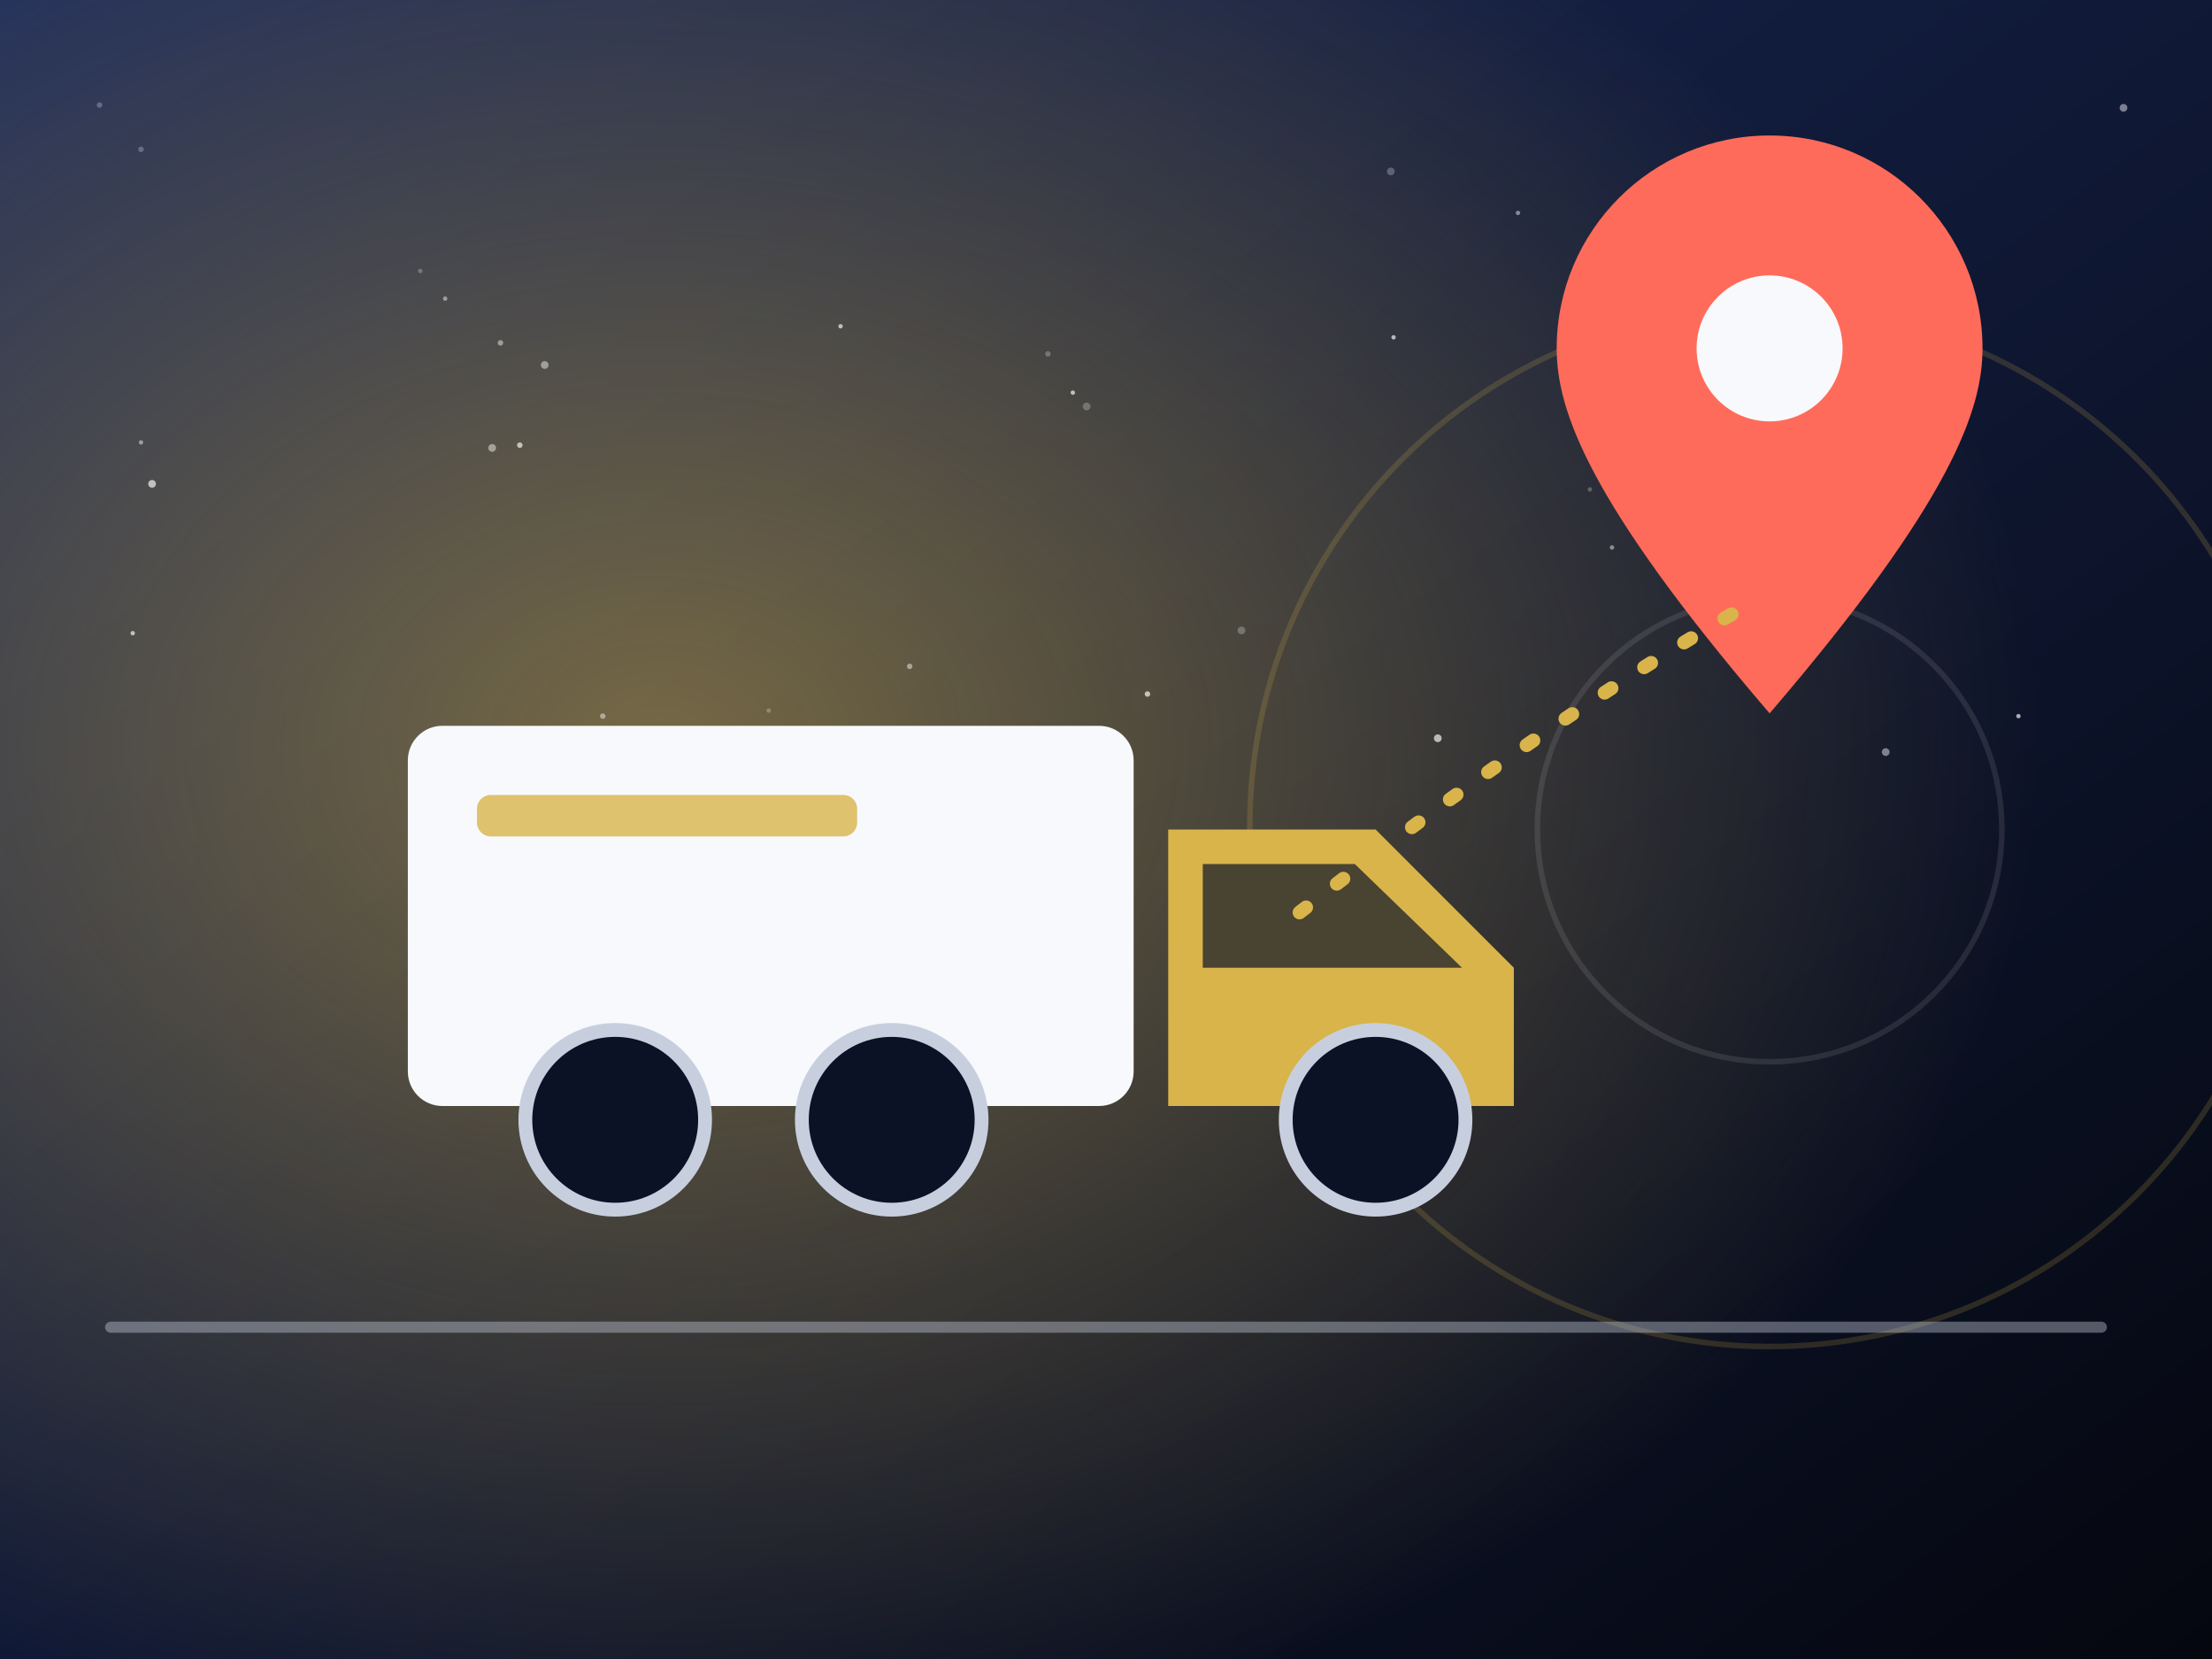
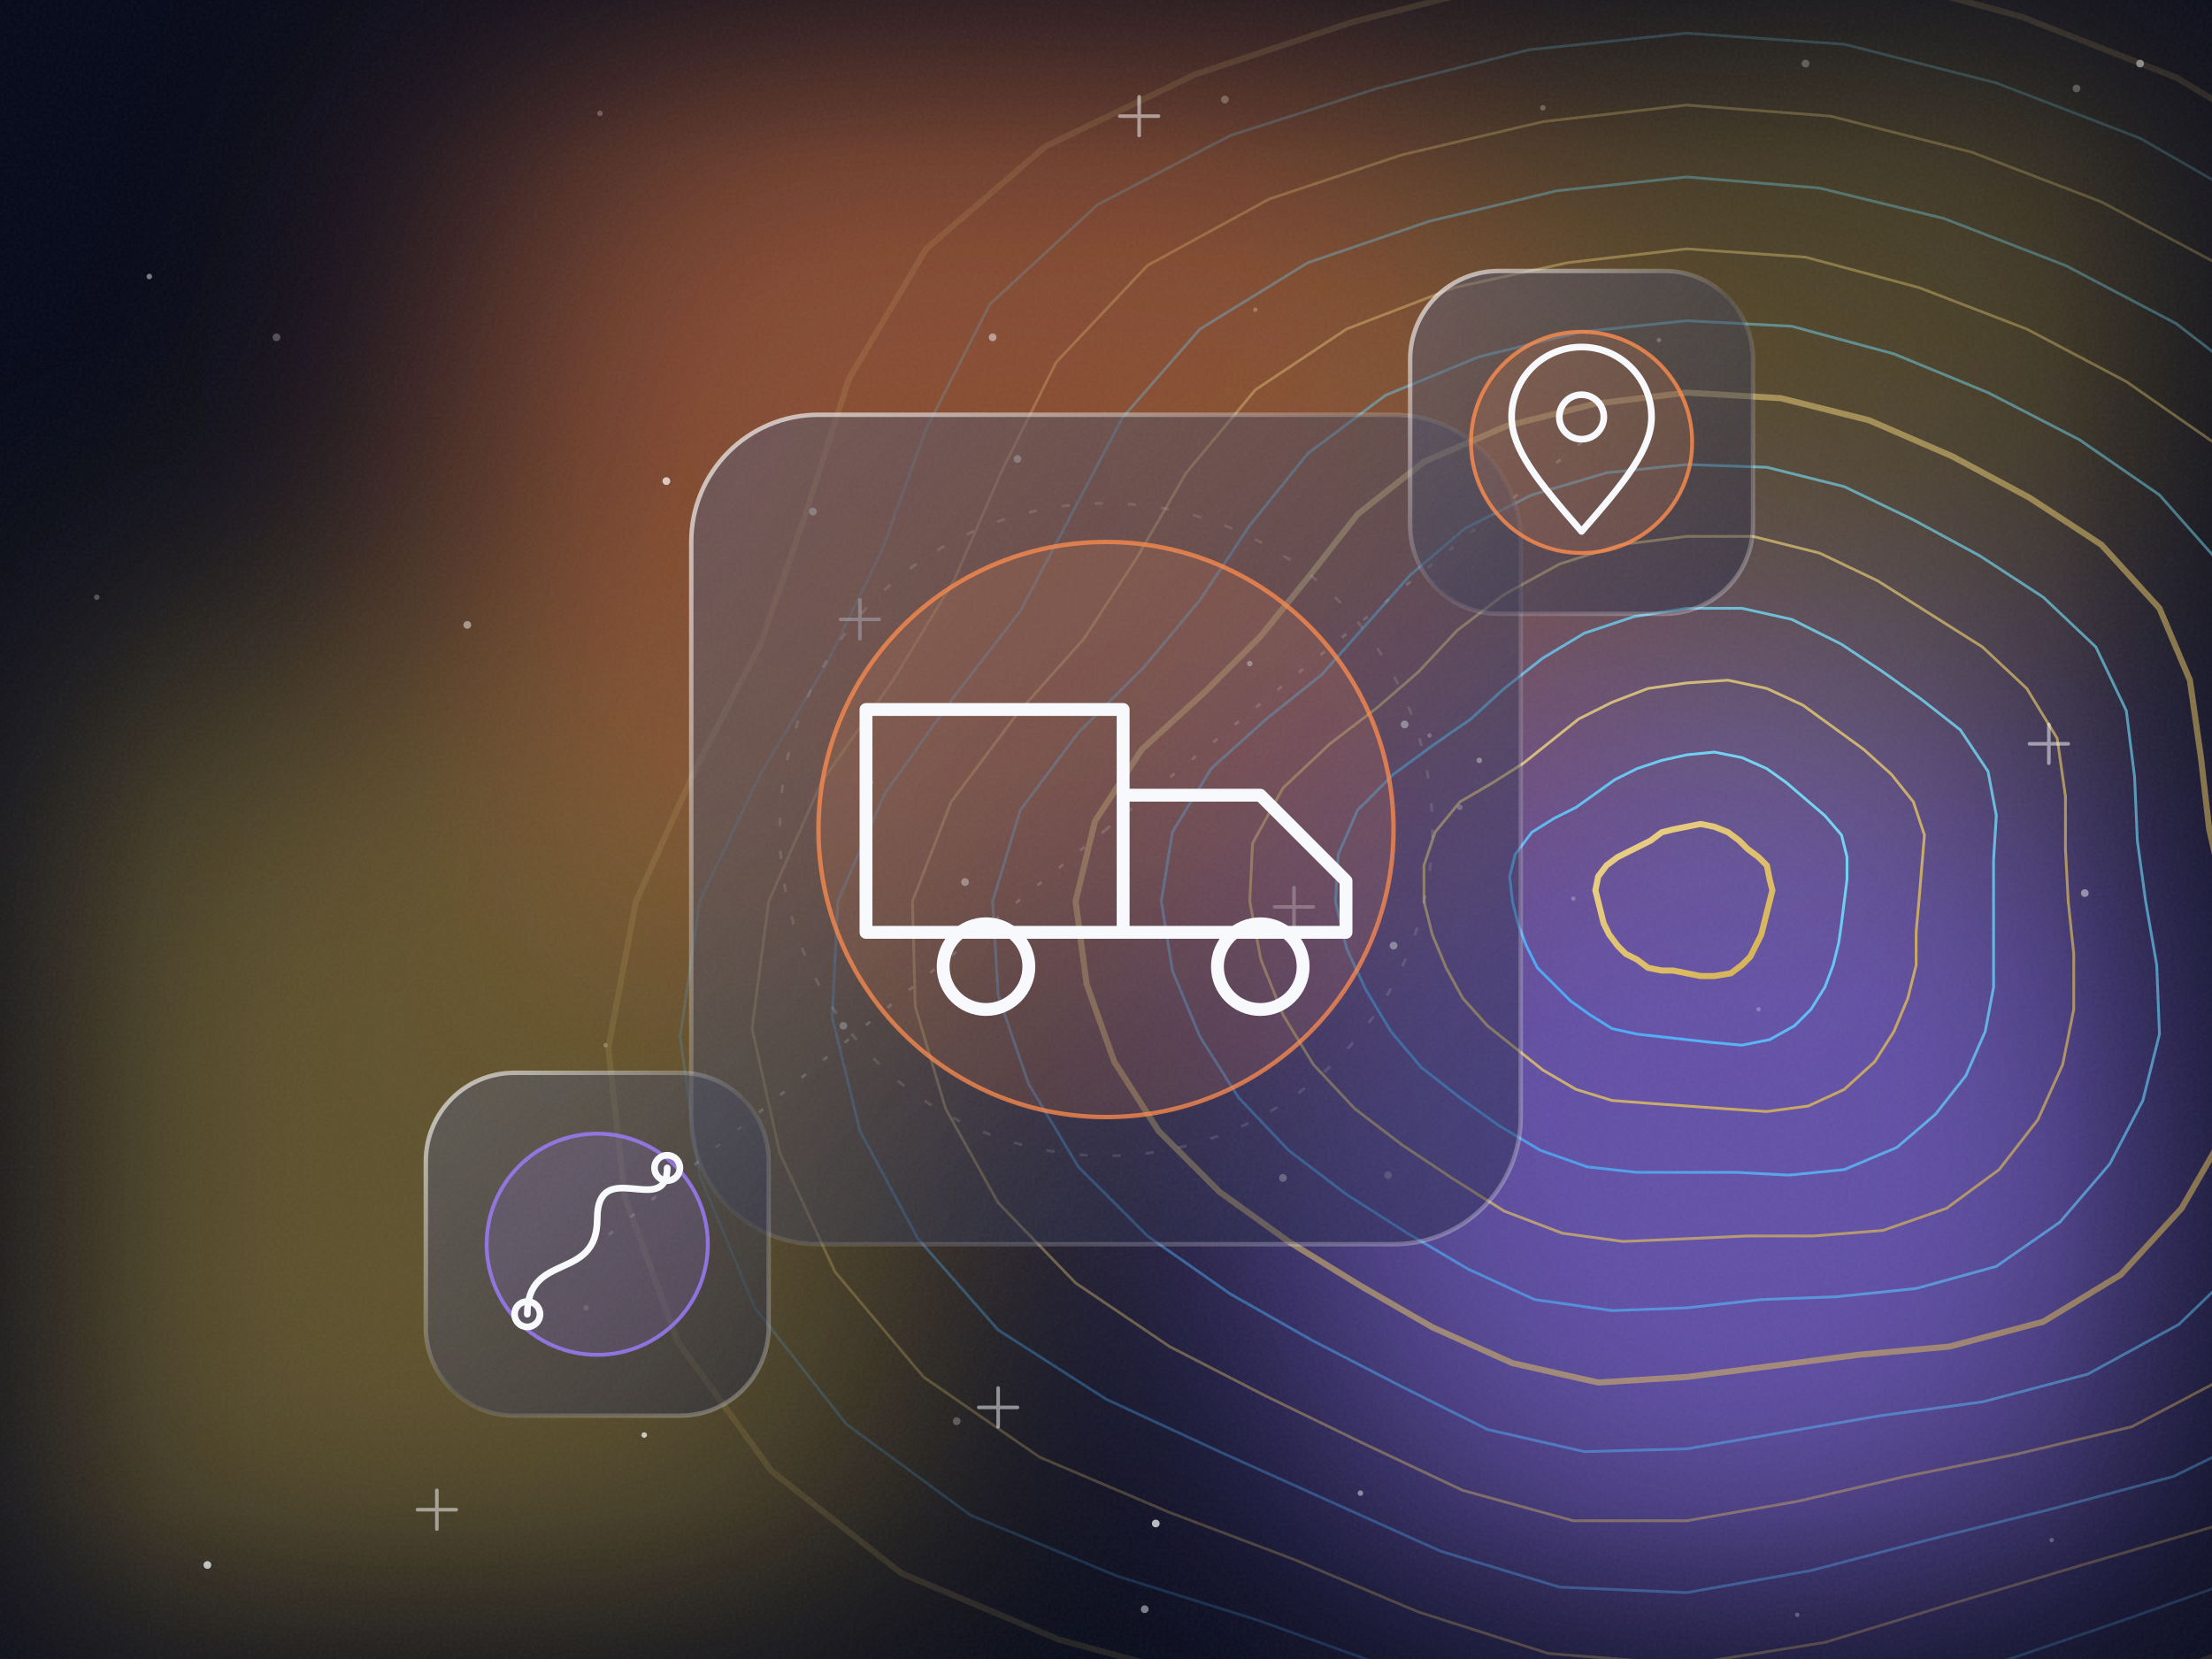
<svg xmlns="http://www.w3.org/2000/svg" viewBox="0 0 800 600" preserveAspectRatio="xMidYMid slice">
  <defs>
-     <linearGradient id="b" x1="0" y1="0" x2="1" y2="1">
-       <stop offset="0" stop-color="#1a2a5c" />
-       <stop offset="1" stop-color="#05070f" />
+     <linearGradient id="gs" x1="0" y1="0" x2="1" y2="1">
+       <stop offset="0" stop-color="#fff" stop-opacity=".7" />
+       <stop offset=".5" stop-color="#fff" stop-opacity=".08" />
+       <stop offset="1" stop-color="#fff" stop-opacity=".3" />
    </linearGradient>
-     <radialGradient id="l" cx="0.3" cy="0.45" r=".62">
-       <stop offset="0" stop-color="#d9b44a" stop-opacity=".5" />
+     <linearGradient id="gf" x1="0" y1="0" x2="1" y2="1">
+       <stop offset="0" stop-color="#fff" stop-opacity=".17" />
+       <stop offset="1" stop-color="#fff" stop-opacity=".03" />
+     </linearGradient>
+     <linearGradient id="st1" x1="0" y1="0" x2="1" y2="1">
+       <stop offset="0" stop-color="#f1d98a" />
+       <stop offset="1" stop-color="#d9b44a" />
+     </linearGradient>
+     <linearGradient id="st2" x1="0" y1="1" x2="1" y2="0">
+       <stop offset="0" stop-color="#3ea6ff" />
+       <stop offset="1" stop-color="#7cf0ff" />
+     </linearGradient>
+     <radialGradient id="orb">
+       <stop offset="0" stop-color="#fff6d2" />
+       <stop offset=".35" stop-color="#d9b44a" />
      <stop offset="1" stop-color="#d9b44a" stop-opacity="0" />
    </radialGradient>
+     <filter id="grain" x="0" y="0" width="100%" height="100%">
+       <feTurbulence type="fractalNoise" baseFrequency=".85" numOctaves="2" seed="4" />
+       <feColorMatrix type="matrix" values="0 0 0 0 1  0 0 0 0 1  0 0 0 0 1  0 0 0 .55 0" />
+     </filter>
+     <filter id="b60" x="-50%" y="-50%" width="200%" height="200%">
+       <feGaussianBlur stdDeviation="60" />
+     </filter>
+     <filter id="b24" x="-50%" y="-50%" width="200%" height="200%">
+       <feGaussianBlur stdDeviation="24" />
+     </filter>
  </defs>
-   <rect width="800" height="600" fill="url(#b)" />
-   <rect width="800" height="600" fill="url(#l)" />
-   <circle cx="51" cy="160" r="0.8" fill="#fff" opacity="0.45" />
-   <circle cx="583" cy="198" r="0.8" fill="#fff" opacity="0.45" />
-   <circle cx="51" cy="54" r="1" fill="#fff" opacity="0.25" />
-   <circle cx="632" cy="172" r="1" fill="#fff" opacity="0.45" />
-   <circle cx="329" cy="241" r="1" fill="#fff" opacity="0.45" />
-   <circle cx="218" cy="259" r="1" fill="#fff" opacity="0.45" />
-   <circle cx="768" cy="39" r="1.4" fill="#fff" opacity="0.45" />
-   <circle cx="197" cy="132" r="1.4" fill="#fff" opacity="0.45" />
-   <circle cx="682" cy="272" r="1.4" fill="#fff" opacity="0.45" />
-   <circle cx="188" cy="161" r="1" fill="#fff" opacity="0.65" />
-   <circle cx="304" cy="118" r="0.8" fill="#fff" opacity="0.65" />
-   <circle cx="36" cy="38" r="1" fill="#fff" opacity="0.25" />
-   <circle cx="55" cy="175" r="1.4" fill="#fff" opacity="0.65" />
-   <circle cx="152" cy="98" r="0.8" fill="#fff" opacity="0.25" />
-   <circle cx="503" cy="62" r="1.4" fill="#fff" opacity="0.25" />
-   <circle cx="549" cy="77" r="0.8" fill="#fff" opacity="0.45" />
-   <circle cx="575" cy="177" r="0.8" fill="#fff" opacity="0.25" />
-   <circle cx="730" cy="259" r="0.8" fill="#fff" opacity="0.65" />
-   <circle cx="702" cy="141" r="1.4" fill="#fff" opacity="0.25" />
-   <circle cx="504" cy="122" r="0.8" fill="#fff" opacity="0.65" />
-   <circle cx="178" cy="162" r="1.4" fill="#fff" opacity="0.45" />
-   <circle cx="388" cy="142" r="0.8" fill="#fff" opacity="0.65" />
-   <circle cx="161" cy="108" r="0.8" fill="#fff" opacity="0.45" />
-   <circle cx="181" cy="124" r="1" fill="#fff" opacity="0.45" />
-   <circle cx="393" cy="147" r="1.4" fill="#fff" opacity="0.25" />
-   <circle cx="48" cy="229" r="0.8" fill="#fff" opacity="0.65" />
-   <circle cx="449" cy="228" r="1.4" fill="#fff" opacity="0.25" />
-   <circle cx="379" cy="128" r="1" fill="#fff" opacity="0.25" />
-   <circle cx="415" cy="251" r="1" fill="#fff" opacity="0.65" />
-   <circle cx="354" cy="290" r="1" fill="#fff" opacity="0.25" />
-   <circle cx="278" cy="257" r="0.8" fill="#fff" opacity="0.25" />
-   <circle cx="659" cy="123" r="0.8" fill="#fff" opacity="0.45" />
-   <circle cx="226" cy="273" r="0.8" fill="#fff" opacity="0.45" />
-   <circle cx="520" cy="267" r="1.4" fill="#fff" opacity="0.65" />
-   <circle cx="640" cy="299" r="188" fill="none" opacity="0.18" stroke="#d9b44a" stroke-width="2" />
-   <circle cx="640" cy="300" r="84" fill="none" opacity="0.1" stroke="#fff" stroke-width="2" />
-   <path d="M40 480H760" fill="none" opacity="0.4" stroke="#c7cfdf" stroke-width="4" stroke-linecap="round" stroke-linejoin="round" />
-   <g transform="translate(360 350) rotate(0) scale(1.25)">
-     <rect x="-170" y="-70" width="210" height="110" rx="10" fill="#f7f9fc" opacity="1" />
-     <path d="M50 -40H110L150 0V40H50Z" fill="#d9b44a" opacity="1" />
-     <polygon points="60,-30 60,0 135,0 104,-30" fill="#0b1226" opacity="0.7" />
-     <circle cx="-110" cy="44" r="26" fill="#0b1226" opacity="1" stroke="#c7cfdf" stroke-width="4" />
-     <circle cx="-30" cy="44" r="26" fill="#0b1226" opacity="1" stroke="#c7cfdf" stroke-width="4" />
-     <circle cx="110" cy="44" r="26" fill="#0b1226" opacity="1" stroke="#c7cfdf" stroke-width="4" />
-     <rect x="-150" y="-50" width="110" height="12" rx="4" fill="#d9b44a" opacity="0.8" />
+   <rect width="800" height="600" fill="#050818" />
+   <g filter="url(#b60)">
+     <circle cx="132" cy="442" r="210" fill="#d9b44a" opacity="0.42" />
+     <circle cx="359" cy="157" r="198" fill="#ff8a4a" opacity="0.52" />
+     <circle cx="628" cy="420" r="180" fill="#9b7bff" opacity="0.62" />
+     <circle cx="660" cy="132" r="150" fill="#d9b44a" opacity=".35" />
  </g>
-   <g transform="translate(640 170) rotate(0) scale(1.1)">
-     <path d="M0 80C-60 10 -70 -20 -70 -40A70 70 0 0 1 70 -40C70 -20 60 10 0 80Z" fill="#ff6b5a" opacity="1" />
-     <circle cx="0" cy="-40" r="24" fill="#f7f9fc" opacity="1" />
+   <path d="M640 326 L639 330 L638 334 L637 338 L635 342 L633 346 L630 349 L626 352 L620 353 L615 353 L610 352 L605 351 L601 351 L596 350 L592 347 L588 345 L585 342 L582 338 L580 334 L579 330 L578 326 L577 322 L578 317 L581 313 L585 310 L589 308 L593 306 L597 304 L601 301 L605 300 L610 299 L615 298 L620 299 L625 301 L629 304 L632 307 L636 310 L639 313 L640 318 L641 322Z" fill="none" stroke="url(#st1)" stroke-width="2.2" stroke-opacity="0.95" />
+   <path d="M667 326 L666 334 L665 341 L663 349 L660 357 L655 365 L649 371 L640 376 L630 378 L619 377 L610 376 L601 375 L592 374 L583 372 L575 367 L568 362 L562 356 L556 350 L552 342 L549 334 L547 326 L546 317 L548 309 L554 301 L562 296 L570 292 L577 287 L584 282 L592 278 L601 275 L610 273 L620 272 L630 274 L639 278 L646 283 L653 289 L660 295 L666 302 L668 310 L668 318Z" fill="none" stroke="url(#st2)" stroke-width="1.0" stroke-opacity="0.88" />
+   <path d="M694 326 L693 337 L693 349 L690 361 L685 373 L678 384 L667 394 L654 400 L639 402 L624 401 L610 400 L596 399 L583 398 L570 394 L558 387 L548 379 L538 371 L529 361 L523 350 L518 338 L515 326 L515 313 L519 301 L528 290 L540 283 L551 276 L561 268 L571 260 L583 254 L596 249 L610 247 L625 246 L639 249 L652 255 L663 263 L674 271 L684 280 L692 290 L696 302 L695 314Z" fill="none" stroke="url(#st1)" stroke-width="1.0" stroke-opacity="0.81" />
+   <path d="M721 326 L721 341 L721 357 L718 373 L711 389 L700 403 L686 415 L667 423 L647 425 L628 424 L610 424 L592 424 L574 422 L557 416 L542 407 L528 397 L514 386 L503 373 L494 358 L487 343 L483 326 L484 309 L491 293 L504 280 L519 269 L532 260 L544 249 L558 238 L573 229 L591 223 L610 220 L630 220 L648 224 L666 233 L681 243 L695 253 L709 264 L719 279 L722 295 L721 311Z" fill="none" stroke="url(#st2)" stroke-width="1.0" stroke-opacity="0.74" />
+   <path d="M748 326 L750 345 L750 365 L746 385 L737 405 L723 423 L704 437 L681 445 L656 447 L632 447 L610 448 L587 449 L565 446 L544 438 L525 426 L507 414 L490 401 L475 385 L464 367 L456 347 L452 326 L453 305 L464 285 L481 269 L498 256 L513 243 L527 228 L544 215 L564 204 L586 197 L610 194 L634 194 L658 200 L679 210 L698 222 L717 234 L733 249 L744 267 L747 288 L747 307Z" fill="none" stroke="url(#st1)" stroke-width="1.0" stroke-opacity="0.67" />
+   <path d="M776 326 L780 349 L781 374 L775 398 L763 421 L745 442 L722 458 L693 466 L664 469 L637 470 L610 473 L583 474 L555 470 L531 459 L509 446 L487 432 L466 416 L448 397 L434 375 L424 351 L420 326 L424 301 L438 278 L458 260 L478 244 L494 226 L510 208 L530 191 L554 179 L581 171 L610 168 L639 169 L667 176 L692 188 L716 201 L739 216 L758 234 L769 257 L772 281 L773 304Z" fill="none" stroke="url(#st2)" stroke-width="1.0" stroke-opacity="0.60" />
+   <path d="M805 326 L811 353 L812 382 L804 411 L789 437 L767 461 L739 478 L705 487 L672 490 L641 494 L610 498 L578 500 L547 493 L518 480 L492 465 L466 449 L441 431 L419 409 L403 384 L393 356 L389 326 L396 297 L413 271 L436 250 L456 230 L473 209 L491 186 L515 167 L545 154 L577 146 L610 142 L644 144 L676 152 L706 165 L734 180 L760 197 L781 220 L792 246 L796 274 L799 300Z" fill="none" stroke="url(#st1)" stroke-width="2.2" stroke-opacity="0.53" />
+   <path d="M835 326 L843 358 L843 391 L833 423 L815 453 L788 479 L755 497 L717 507 L680 512 L645 518 L610 524 L573 525 L538 517 L506 501 L475 485 L445 468 L415 447 L390 422 L372 392 L361 360 L359 326 L369 293 L390 265 L414 241 L434 217 L452 190 L473 164 L501 143 L535 129 L572 120 L610 116 L648 118 L685 128 L719 142 L752 159 L781 179 L804 205 L815 236 L820 268 L825 297Z" fill="none" stroke="url(#st2)" stroke-width="1.0" stroke-opacity="0.46" />
+   <path d="M867 326 L877 362 L875 400 L862 436 L840 469 L809 496 L771 516 L729 526 L689 534 L650 543 L610 550 L569 550 L529 539 L493 522 L458 505 L423 487 L389 464 L361 435 L342 401 L331 364 L330 326 L344 290 L368 258 L392 231 L411 202 L429 171 L454 141 L487 119 L526 104 L567 95 L610 90 L653 93 L694 104 L733 119 L769 138 L802 161 L825 192 L837 227 L843 261 L853 293Z" fill="none" stroke="url(#st1)" stroke-width="1.0" stroke-opacity="0.39" />
+   <path d="M900 326 L911 367 L907 409 L890 448 L864 484 L829 513 L786 534 L741 546 L697 557 L655 568 L610 576 L564 574 L521 561 L481 543 L441 525 L400 506 L361 481 L332 448 L311 409 L301 368 L303 326 L320 287 L345 252 L369 221 L387 187 L406 151 L434 119 L473 95 L517 80 L563 69 L610 64 L658 68 L703 79 L747 96 L787 117 L822 144 L846 179 L858 218 L868 254 L883 289Z" fill="none" stroke="url(#st2)" stroke-width="1.0" stroke-opacity="0.33" />
+   <path d="M935 326 L945 372 L939 418 L918 460 L887 499 L848 530 L801 552 L753 566 L706 580 L660 594 L610 602 L560 598 L513 583 L468 564 L423 547 L376 527 L334 498 L302 460 L282 417 L272 372 L278 326 L297 283 L323 246 L345 210 L362 171 L382 131 L415 96 L459 72 L507 56 L558 44 L610 38 L662 42 L713 55 L760 73 L805 97 L841 128 L865 167 L879 208 L893 247 L914 285Z" fill="none" stroke="url(#st1)" stroke-width="1.0" stroke-opacity="0.26" />
+   <path d="M971 326 L980 376 L969 426 L944 472 L910 513 L866 546 L816 569 L765 587 L715 604 L664 620 L610 628 L556 621 L505 604 L455 586 L404 570 L351 548 L306 515 L273 473 L253 425 L246 375 L253 326 L275 280 L299 240 L319 199 L335 155 L358 110 L397 74 L445 49 L498 32 L553 18 L610 12 L667 16 L722 30 L774 50 L821 77 L859 112 L884 155 L901 199 L921 239 L947 280Z" fill="none" stroke="url(#st2)" stroke-width="1.0" stroke-opacity="0.19" />
+   <path d="M1008 326 L1014 381 L998 434 L970 483 L932 526 L885 561 L831 587 L778 608 L725 629 L669 646 L610 652 L551 643 L496 626 L442 609 L383 593 L326 569 L279 532 L245 485 L226 433 L220 379 L230 326 L252 277 L275 233 L291 187 L307 137 L335 90 L378 53 L432 27 L489 8 L548 -7 L610 -14 L672 -10 L731 6 L787 28 L837 58 L876 98 L902 144 L923 189 L950 231 L983 275Z" fill="none" stroke="url(#st1)" stroke-width="2.2" stroke-opacity="0.12" />
+   <circle cx="233" cy="519" r="1" fill="#fff" opacity="0.7" />
+   <circle cx="774" cy="23" r="1.4" fill="#fff" opacity="0.45" />
+   <circle cx="368" cy="166" r="1.4" fill="#fff" opacity="0.45" />
+   <circle cx="636" cy="365" r="0.8" fill="#fff" opacity="0.25" />
+   <circle cx="359" cy="122" r="1.4" fill="#fff" opacity="0.45" />
+   <circle cx="558" cy="39" r="1" fill="#fff" opacity="0.25" />
+   <circle cx="454" cy="112" r="0.8" fill="#fff" opacity="0.25" />
+   <circle cx="504" cy="342" r="1.4" fill="#fff" opacity="0.7" />
+   <circle cx="294" cy="185" r="1.4" fill="#fff" opacity="0.45" />
+   <circle cx="443" cy="36" r="1.4" fill="#fff" opacity="0.25" />
+   <circle cx="100" cy="122" r="1.4" fill="#fff" opacity="0.25" />
+   <circle cx="650" cy="584" r="0.8" fill="#fff" opacity="0.25" />
+   <circle cx="569" cy="325" r="0.8" fill="#fff" opacity="0.25" />
+   <circle cx="751" cy="32" r="1.4" fill="#fff" opacity="0.25" />
+   <circle cx="653" cy="23" r="1.4" fill="#fff" opacity="0.25" />
+   <circle cx="600" cy="123" r="0.8" fill="#fff" opacity="0.45" />
+   <circle cx="517" cy="266" r="0.8" fill="#fff" opacity="0.45" />
+   <circle cx="464" cy="426" r="1.4" fill="#fff" opacity="0.45" />
+   <circle cx="414" cy="582" r="1.4" fill="#fff" opacity="0.45" />
+   <circle cx="305" cy="371" r="1.4" fill="#fff" opacity="0.45" />
+   <circle cx="754" cy="323" r="1.4" fill="#fff" opacity="0.45" />
+   <circle cx="508" cy="262" r="1.4" fill="#fff" opacity="0.7" />
+   <circle cx="349" cy="319" r="1.4" fill="#fff" opacity="0.7" />
+   <circle cx="75" cy="566" r="1.4" fill="#fff" opacity="0.7" />
+   <circle cx="452" cy="240" r="1" fill="#fff" opacity="0.7" />
+   <circle cx="217" cy="41" r="1" fill="#fff" opacity="0.25" />
+   <circle cx="535" cy="275" r="1" fill="#fff" opacity="0.7" />
+   <circle cx="418" cy="551" r="1.4" fill="#fff" opacity="0.7" />
+   <circle cx="528" cy="292" r="1" fill="#fff" opacity="0.45" />
+   <circle cx="742" cy="557" r="0.8" fill="#fff" opacity="0.25" />
+   <circle cx="169" cy="226" r="1.4" fill="#fff" opacity="0.45" />
+   <circle cx="54" cy="100" r="1" fill="#fff" opacity="0.45" />
+   <circle cx="219" cy="378" r="0.8" fill="#fff" opacity="0.25" />
+   <circle cx="241" cy="174" r="1.4" fill="#fff" opacity="0.7" />
+   <circle cx="315" cy="283" r="0.8" fill="#fff" opacity="0.45" />
+   <circle cx="492" cy="540" r="1" fill="#fff" opacity="0.45" />
+   <circle cx="212" cy="473" r="1" fill="#fff" opacity="0.25" />
+   <circle cx="346" cy="514" r="1.4" fill="#fff" opacity="0.25" />
+   <circle cx="35" cy="216" r="1" fill="#fff" opacity="0.25" />
+   <circle cx="502" cy="425" r="1.4" fill="#fff" opacity="0.25" />
+   <path d="M158 539V553M151 546H165" stroke="#fff" stroke-opacity=".5" stroke-width="1.3" stroke-linecap="round" />
+   <path d="M361 502V516M354 509H368" stroke="#fff" stroke-opacity=".5" stroke-width="1.3" stroke-linecap="round" />
+   <path d="M468 321V335M461 328H475" stroke="#fff" stroke-opacity=".5" stroke-width="1.3" stroke-linecap="round" />
+   <path d="M412 35V49M405 42H419" stroke="#fff" stroke-opacity=".5" stroke-width="1.3" stroke-linecap="round" />
+   <path d="M741 262V276M734 269H748" stroke="#fff" stroke-opacity=".5" stroke-width="1.3" stroke-linecap="round" />
+   <path d="M311 217V231M304 224H318" stroke="#fff" stroke-opacity=".5" stroke-width="1.3" stroke-linecap="round" />
+   <path d="M400 300L572 160" stroke="#fff" stroke-opacity=".3" stroke-dasharray="2 8" />
+   <path d="M400 300L216 450" stroke="#fff" stroke-opacity=".3" stroke-dasharray="2 8" />
+   <rect x="250.0" y="150.0" width="300" height="300" rx="46" fill="#0a1030" opacity=".4" />
+   <rect x="250.0" y="150.0" width="300" height="300" rx="46" fill="url(#gf)" stroke="url(#gs)" stroke-width="1.6" />
+   <circle cx="400" cy="300" r="104" fill="#ff8a4a" opacity=".13" />
+   <circle cx="400" cy="300" r="104" fill="none" stroke="#ff8a4a" stroke-opacity=".75" stroke-width="1.6" />
+   <circle cx="400" cy="300" r="118" fill="none" stroke="#fff" stroke-opacity=".12" stroke-dasharray="3 9" />
+   <g transform="translate(400 300) scale(3.1)" fill="none" stroke="#f7f9fc" stroke-width="1.5" stroke-linecap="round" stroke-linejoin="round">
+     <path d="M-28 -14h30v26h-30z M2 -4h16l10 10v6h-26z" />
+     <circle cx="-14" cy="16" r="5" />
+     <circle cx="18" cy="16" r="5" />
  </g>
-   <path d="M470 330Q560 260 630 220" fill="none" opacity="1" stroke="#d9b44a" stroke-width="5" stroke-linecap="round" stroke-linejoin="round" stroke-dasharray="3 14" />
+   <rect x="510" y="98" width="124" height="124" rx="32" fill="#0a1030" opacity=".4" />
+   <rect x="510" y="98" width="124" height="124" rx="32" fill="url(#gf)" stroke="url(#gs)" stroke-width="1.6" />
+   <circle cx="572" cy="160" r="40" fill="#ff8a4a" opacity=".16" />
+   <circle cx="572" cy="160" r="40" fill="none" stroke="#ff8a4a" stroke-opacity=".8" stroke-width="1.4" />
+   <g transform="translate(572 160) scale(1.15)" fill="none" stroke="#f7f9fc" stroke-width="2.1" stroke-linecap="round" stroke-linejoin="round">
+     <path d="M0 28C-14 12-22 2-22 -8a22 22 0 0 1 44 0C22 2 14 12 0 28z" />
+     <circle cx="0" cy="-8" r="7" />
+   </g>
+   <rect x="154" y="388" width="124" height="124" rx="32" fill="#0a1030" opacity=".4" />
+   <rect x="154" y="388" width="124" height="124" rx="32" fill="url(#gf)" stroke="url(#gs)" stroke-width="1.6" />
+   <circle cx="216" cy="450" r="40" fill="#9b7bff" opacity=".16" />
+   <circle cx="216" cy="450" r="40" fill="none" stroke="#9b7bff" stroke-opacity=".8" stroke-width="1.4" />
+   <g transform="translate(216 450) scale(1.15)" fill="none" stroke="#f7f9fc" stroke-width="2.1" stroke-linecap="round" stroke-linejoin="round">
+     <path d="M-22 22C-22 2 0 12 0 -8S22 -8 22 -24" />
+     <circle cx="-22" cy="22" r="4" />
+     <circle cx="22" cy="-24" r="4" />
+   </g>
+   <rect width="800" height="600" filter="url(#grain)" opacity="0.08" />
</svg>
